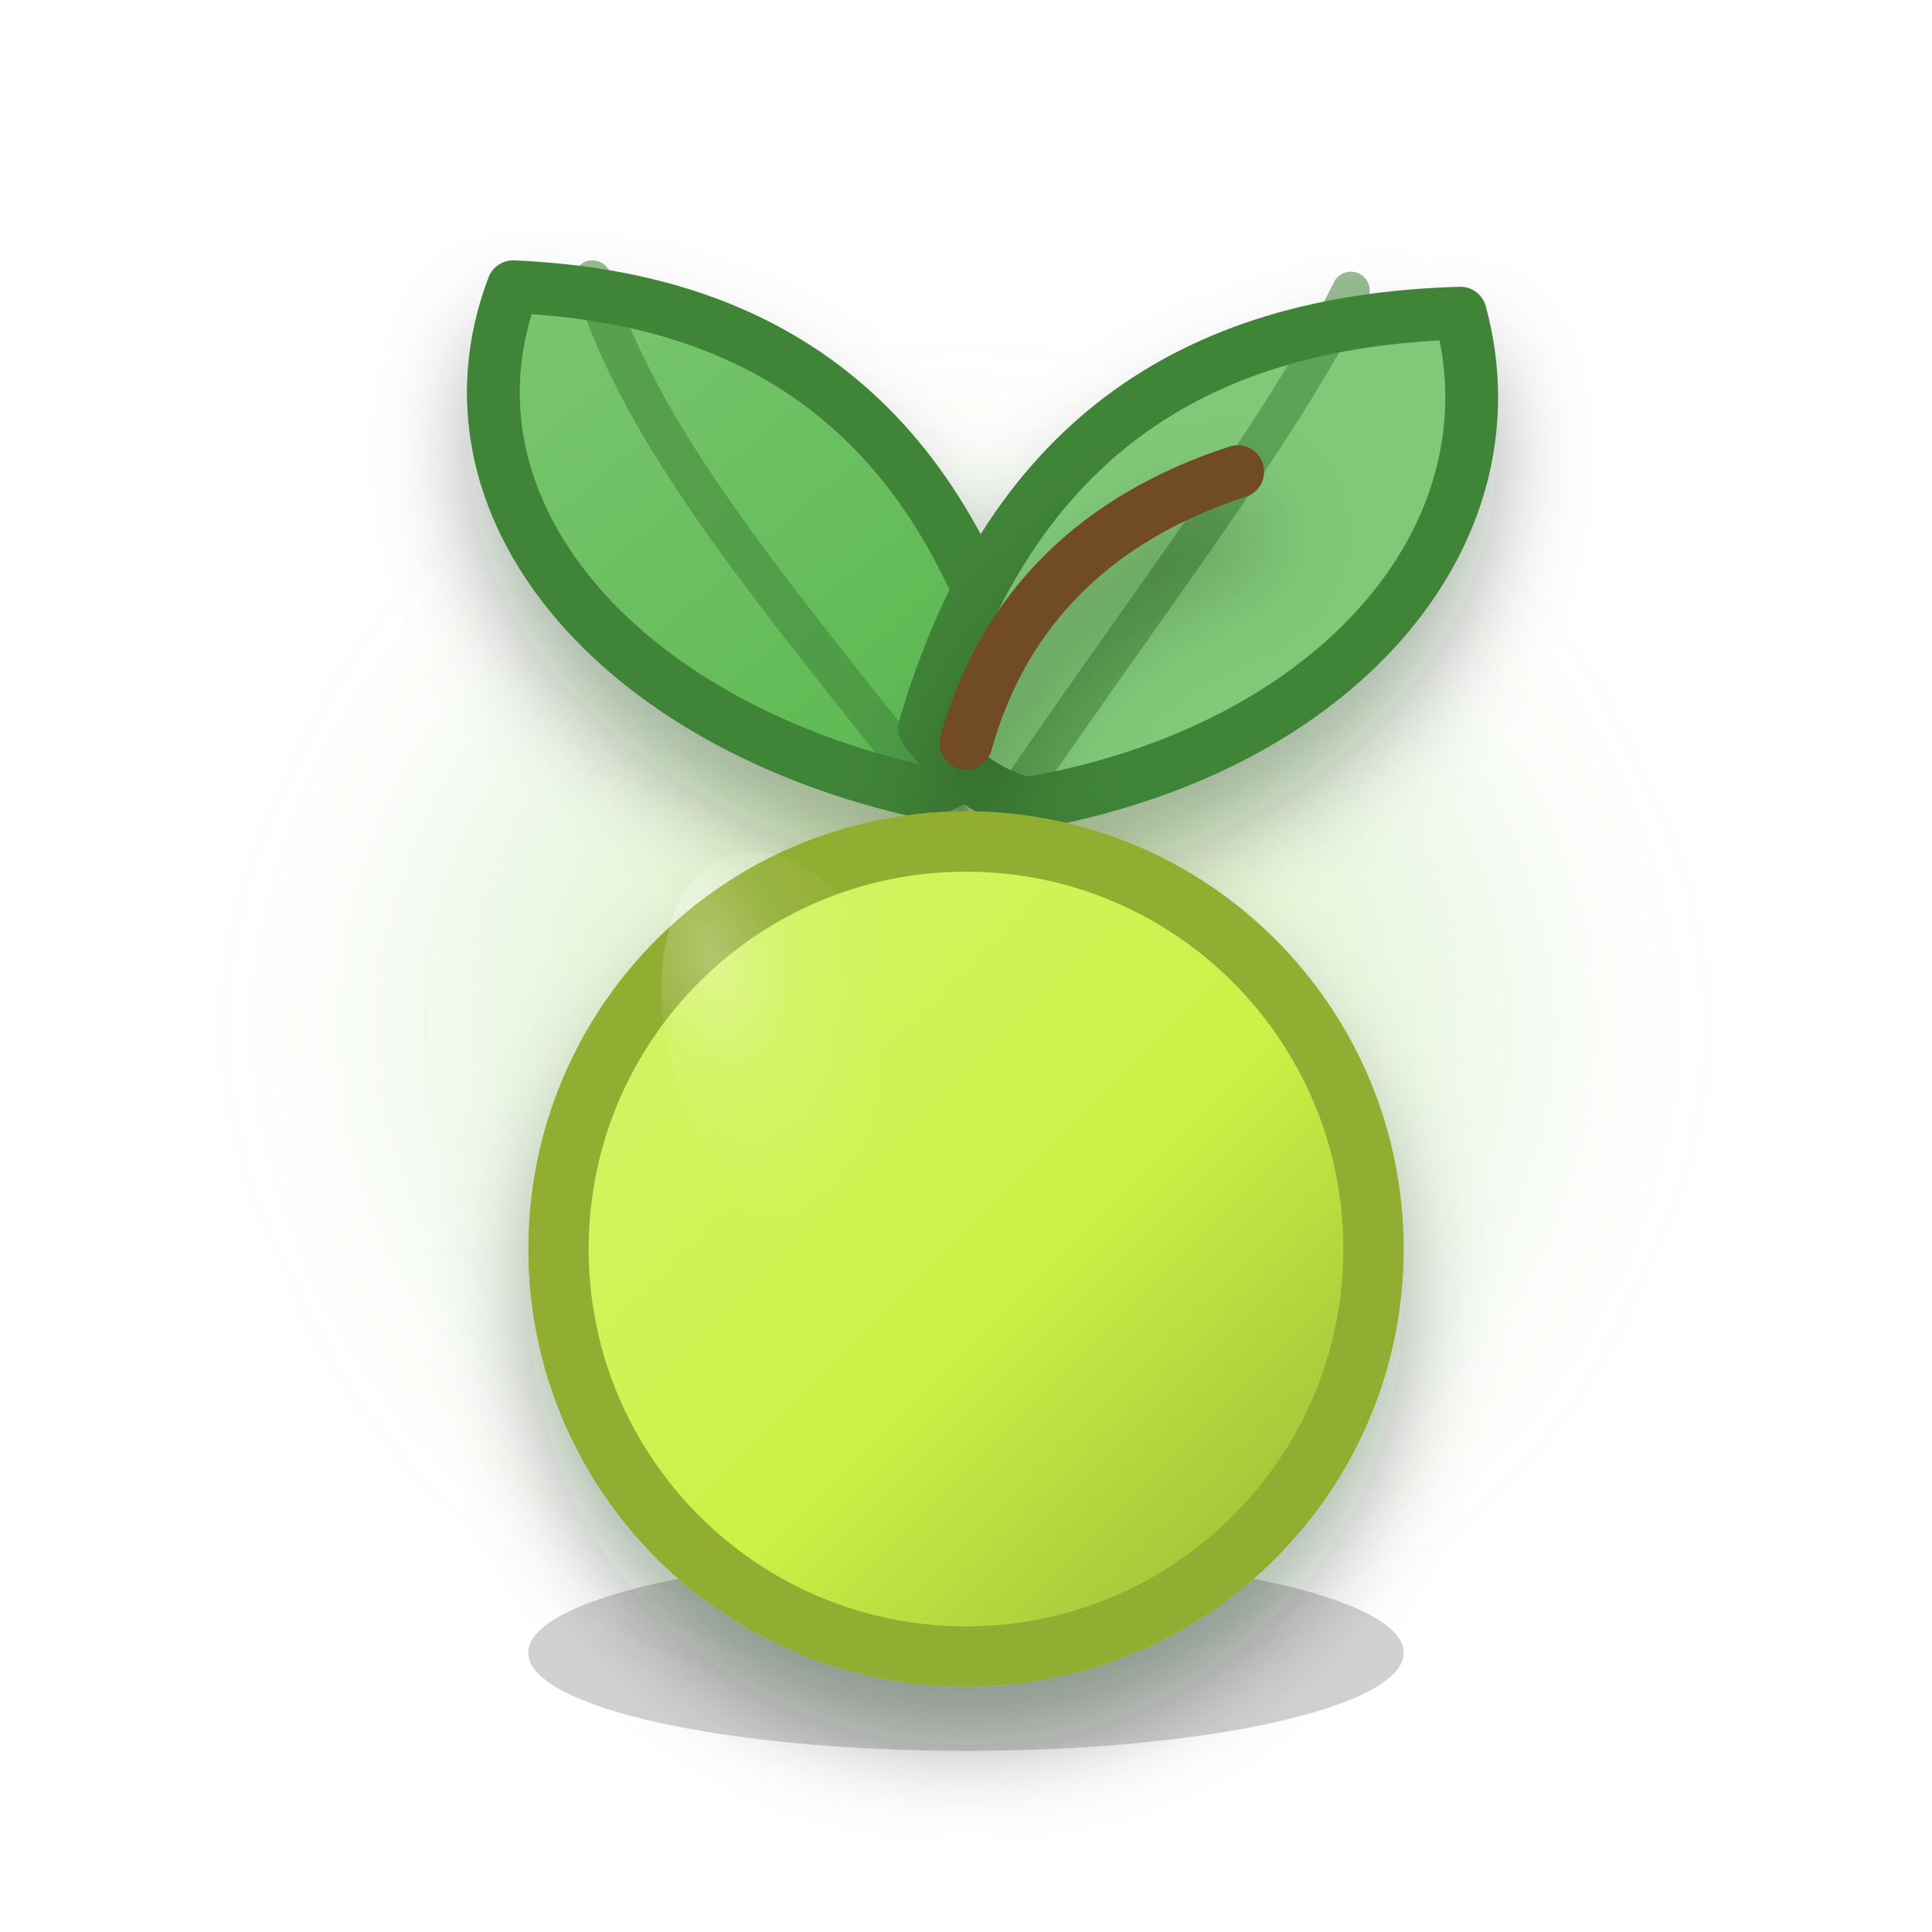
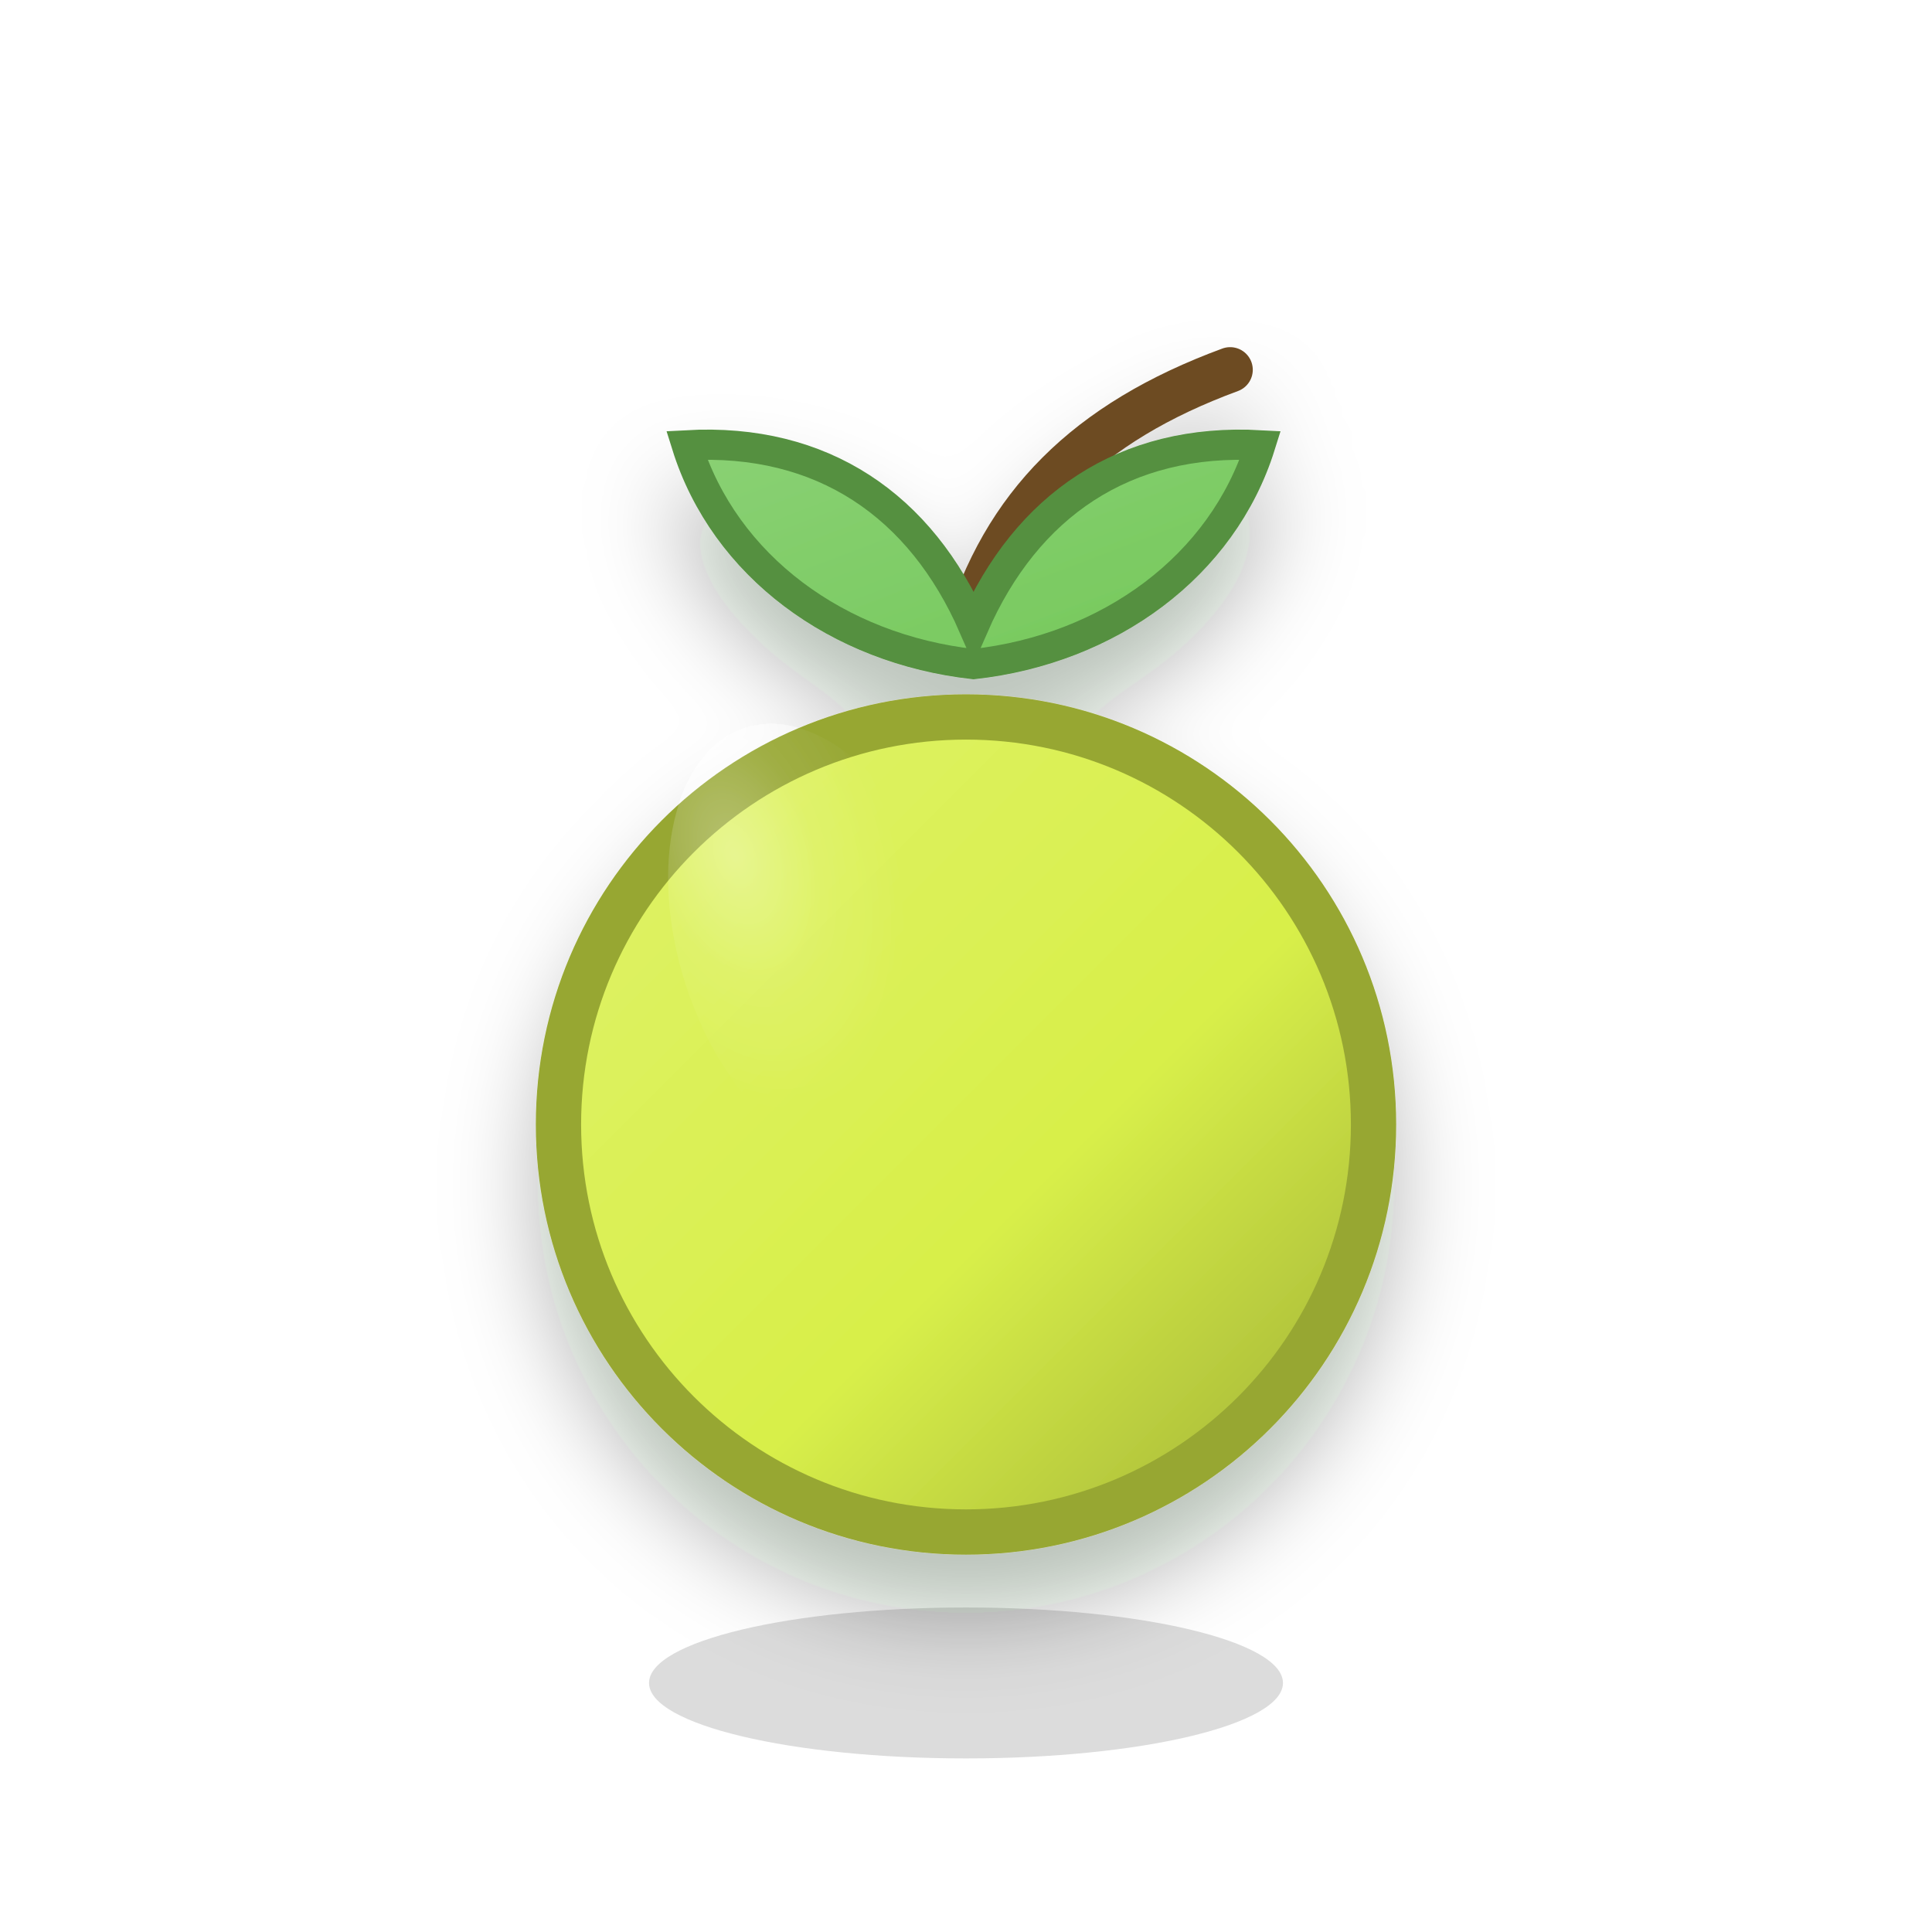
- <svg xmlns="http://www.w3.org/2000/svg" viewBox="0 0 512 512" role="img" aria-label="Limão">
+ <svg xmlns="http://www.w3.org/2000/svg" viewBox="0 0 256 256" role="img" aria-label="Limão">
  <defs>
-     <linearGradient id="limao-body" x1="0" x2="1" y1="0" y2="1">
-       <stop offset="0" stop-color="#d6f46e" />
-       <stop offset="0.55" stop-color="#cbf246" />
-       <stop offset="1" stop-color="#92ae32" />
+     <linearGradient id="limao-body" x1="0" y1="0" x2="1" y2="1">
+       <stop offset="0" stop-color="#dff26a" />
+       <stop offset="0.58" stop-color="#d8ef49" />
+       <stop offset="1" stop-color="#9cac35" />
    </linearGradient>
-     <linearGradient id="limao-accent" x1="0" x2="0.9" y1="0" y2="1">
-       <stop offset="0" stop-color="#7bc671" />
-       <stop offset="1" stop-color="#5ab84e" />
+     <linearGradient id="limao-accent" x1="0" y1="0" x2="1" y2="1">
+       <stop offset="0" stop-color="#8ad174" />
+       <stop offset="1" stop-color="#74c85a" />
    </linearGradient>
-     <radialGradient id="limao-shine" cx="30%" cy="22%" r="70%">
-       <stop offset="0" stop-color="#ffffff" stop-opacity="0.92" />
-       <stop offset="0.42" stop-color="#ffffff" stop-opacity="0.24" />
-       <stop offset="1" stop-color="#ffffff" stop-opacity="0" />
+     <radialGradient id="limao-shine" cx="32%" cy="26%" r="58%">
+       <stop offset="0" stop-color="#fff" stop-opacity="0.9" />
+       <stop offset="0.5" stop-color="#fff" stop-opacity="0.25" />
+       <stop offset="1" stop-color="#fff" stop-opacity="0" />
    </radialGradient>
-     <radialGradient id="limao-glow" cx="50%" cy="50%" r="55%">
-       <stop offset="0" stop-color="#d4f467" stop-opacity="0.48" />
-       <stop offset="1" stop-color="#6abf5f" stop-opacity="0" />
-     </radialGradient>
-     <filter id="limao-blur" x="-40%" y="-40%" width="180%" height="180%">
-       <feGaussianBlur stdDeviation="18" />
-     </filter>
-     <filter id="limao-shadow" x="-25%" y="-25%" width="160%" height="170%">
-       <feDropShadow dx="0" dy="16" stdDeviation="12" flood-color="#05150d" flood-opacity="0.32" />
+     <filter id="limao-shadow" x="-30%" y="-30%" width="160%" height="180%">
+       <feDropShadow dx="0" dy="8" stdDeviation="6" flood-color="#09120d" flood-opacity="0.28" />
    </filter>
  </defs>
-   <ellipse cx="256" cy="272" rx="168" ry="152" fill="url(#limao-glow)" filter="url(#limao-blur)" />
-   <ellipse cx="256" cy="438" rx="116" ry="26" fill="rgba(0,0,0,.18)" />
+   <ellipse cx="128" cy="223" rx="42" ry="10" fill="rgba(0,0,0,.14)" />
  <g filter="url(#limao-shadow)">
-     <path d="M245 210c-82-18-131-76-109-134 70 3 115 38 135 114-7 11-15 16-26 20Z" fill="url(#limao-accent)" stroke="#408438" stroke-width="14" stroke-linejoin="round" />
-     <path d="M272 213c82-14 131-71 115-130-72 2-120 35-142 110 8 11 16 17 27 20Z" fill="#81c978" stroke="#408438" stroke-width="14" stroke-linejoin="round" />
-     <path d="M256 222c-44-57-85-102-99-148M261 223c41-61 77-106 97-146" fill="none" stroke="#408438" stroke-width="10" stroke-linecap="round" opacity=".55" />
-   </g>
-   <g filter="url(#limao-shadow)">
-     <path d="M256 197c10-36 35-60 72-72" fill="none" stroke="#6f4c25" stroke-width="14" stroke-linecap="round" />
-     <circle cx="256" cy="331" r="108" fill="url(#limao-body)" stroke="#92ae32" stroke-width="16" />
-     <ellipse cx="210" cy="278" rx="32" ry="54" transform="rotate(-18 210 278)" fill="url(#limao-shine)" opacity=".32" />
+     <path d="M128 84c5-17 16-28 35-35" fill="none" stroke="#6d4b22" stroke-width="6" stroke-linecap="round" />
+     <path d="M129 88c18-2 33-13 38-29-18-1-31 8-38 24-7-16-20-25-38-24 5 16 20 27 38 29Z" fill="url(#limao-accent)" stroke="#549041" stroke-width="4" />
+     <circle cx="128" cy="149" r="54" fill="url(#limao-body)" stroke="#97a733" stroke-width="6" />
+     <ellipse cx="108" cy="125" rx="18" ry="30" transform="rotate(-18 108 125)" fill="url(#limao-shine)" opacity=".34" />
  </g>
</svg>
